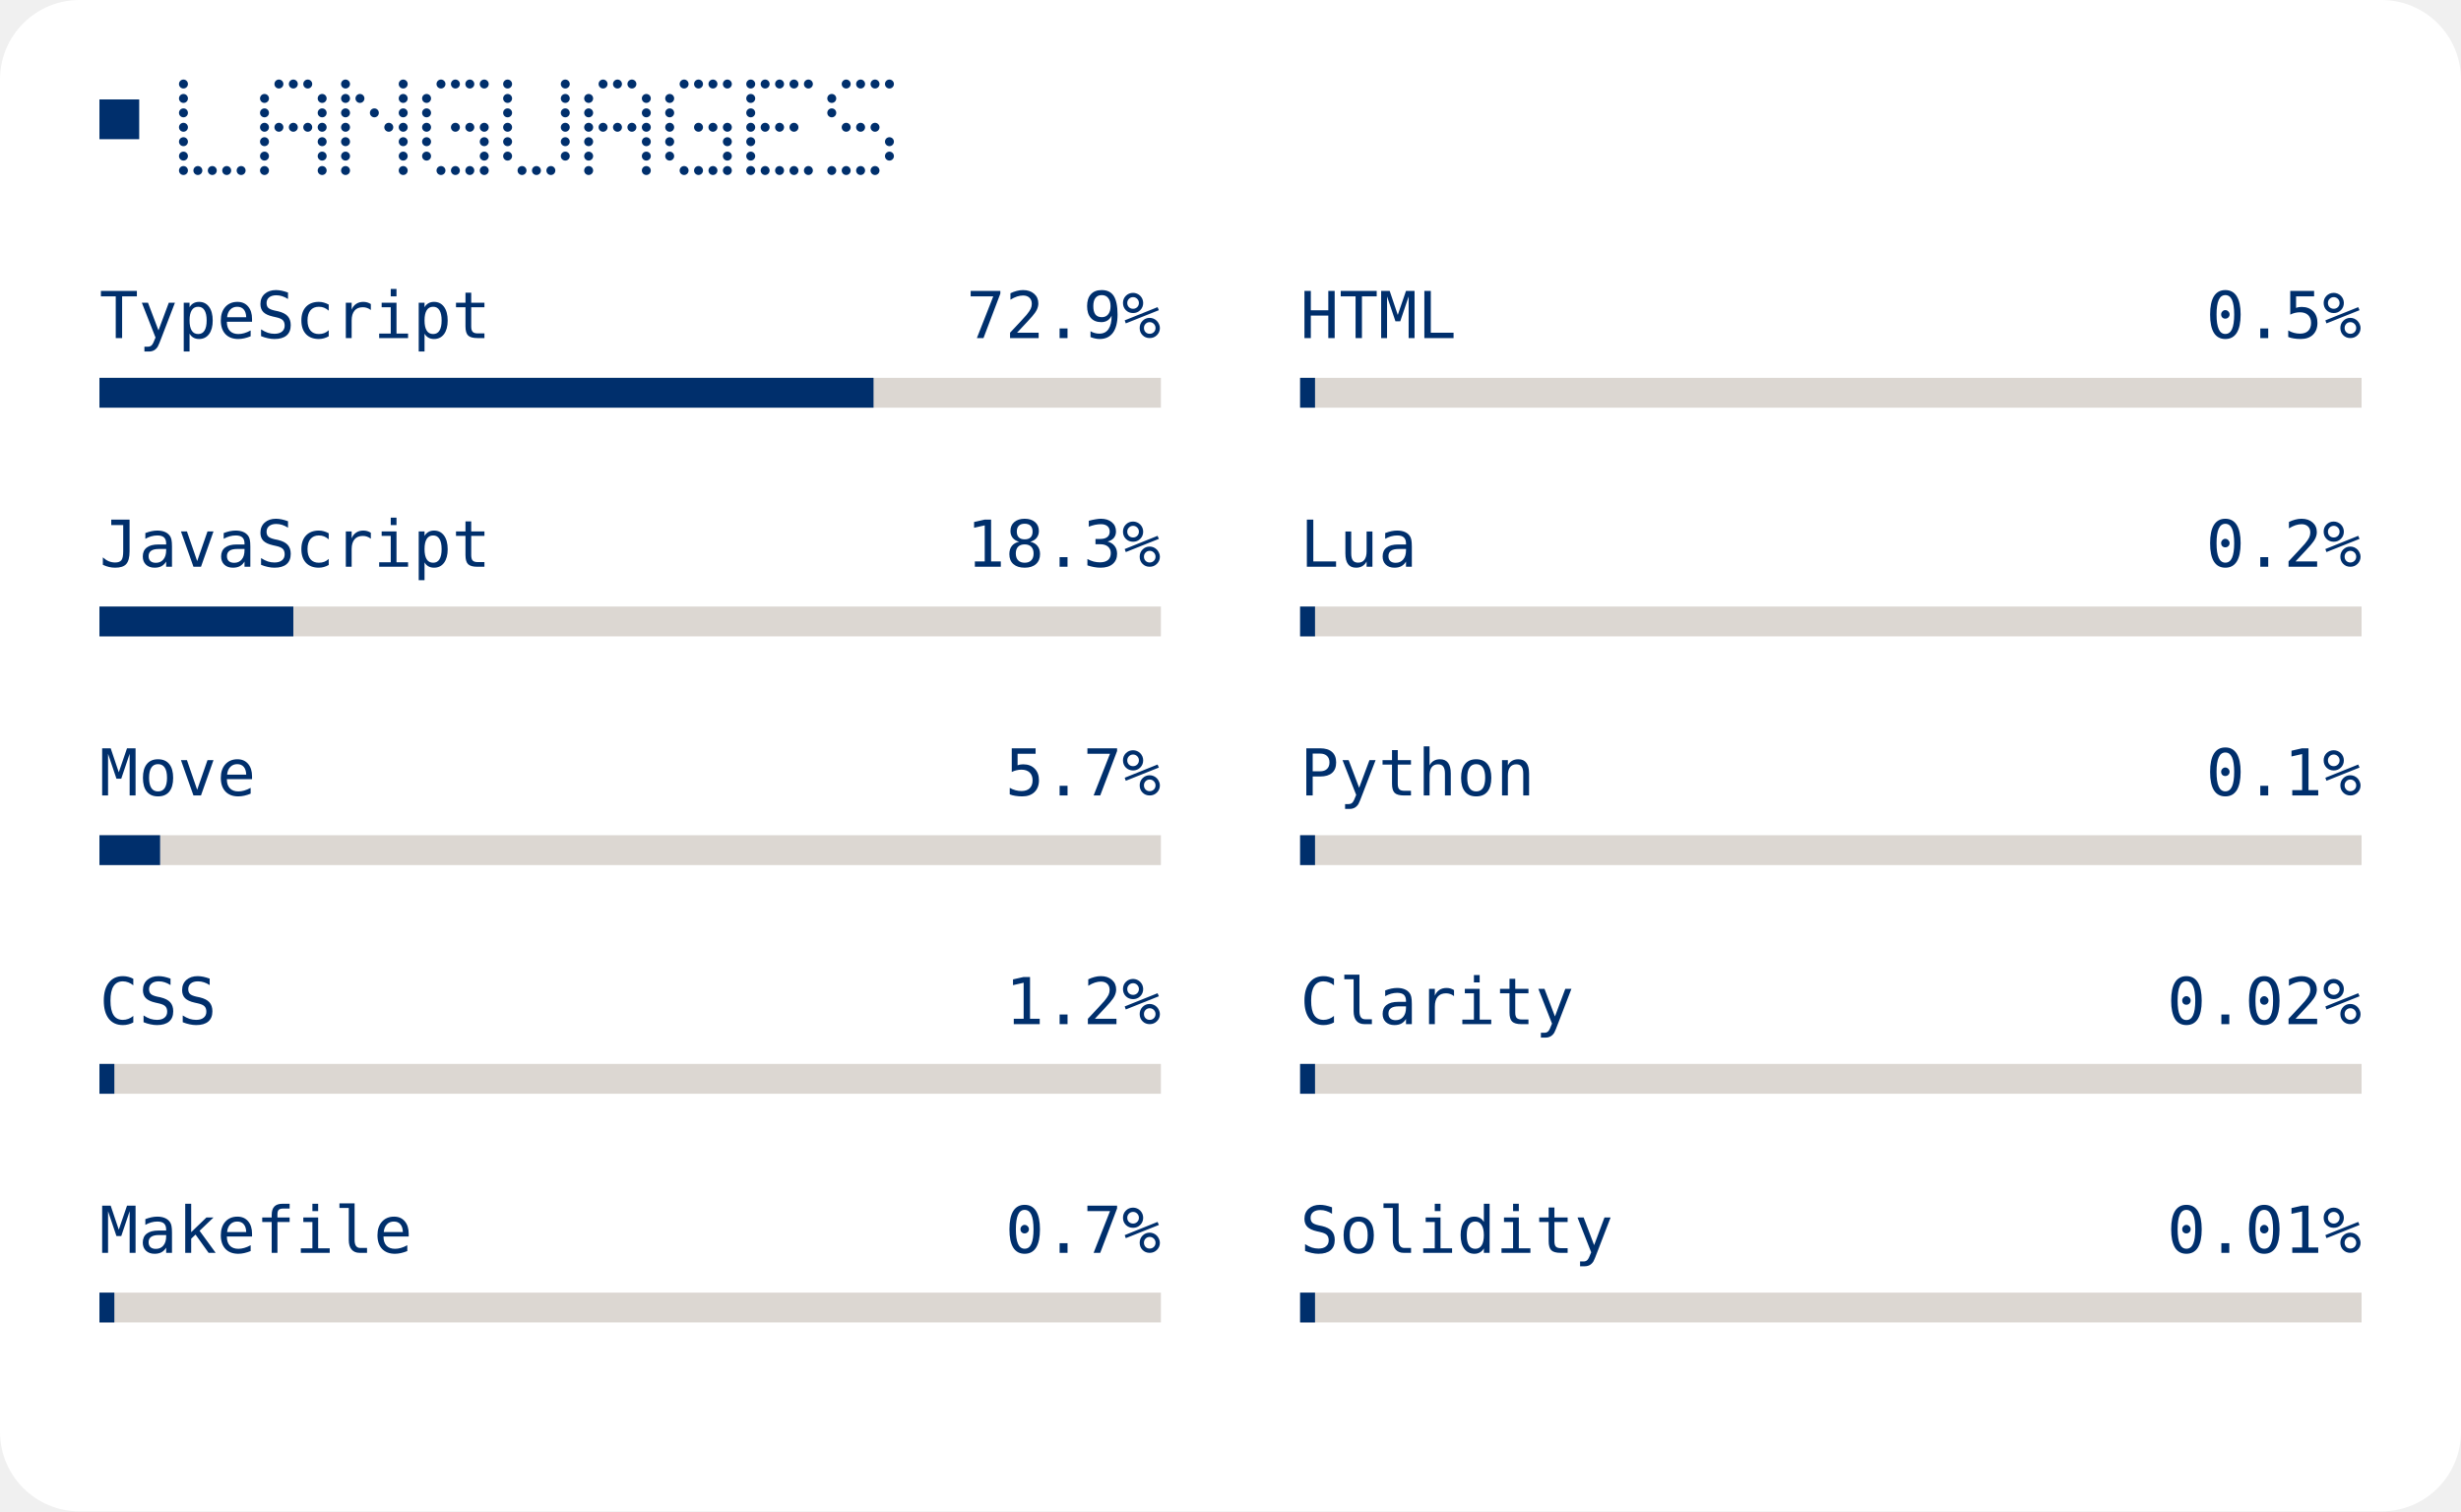
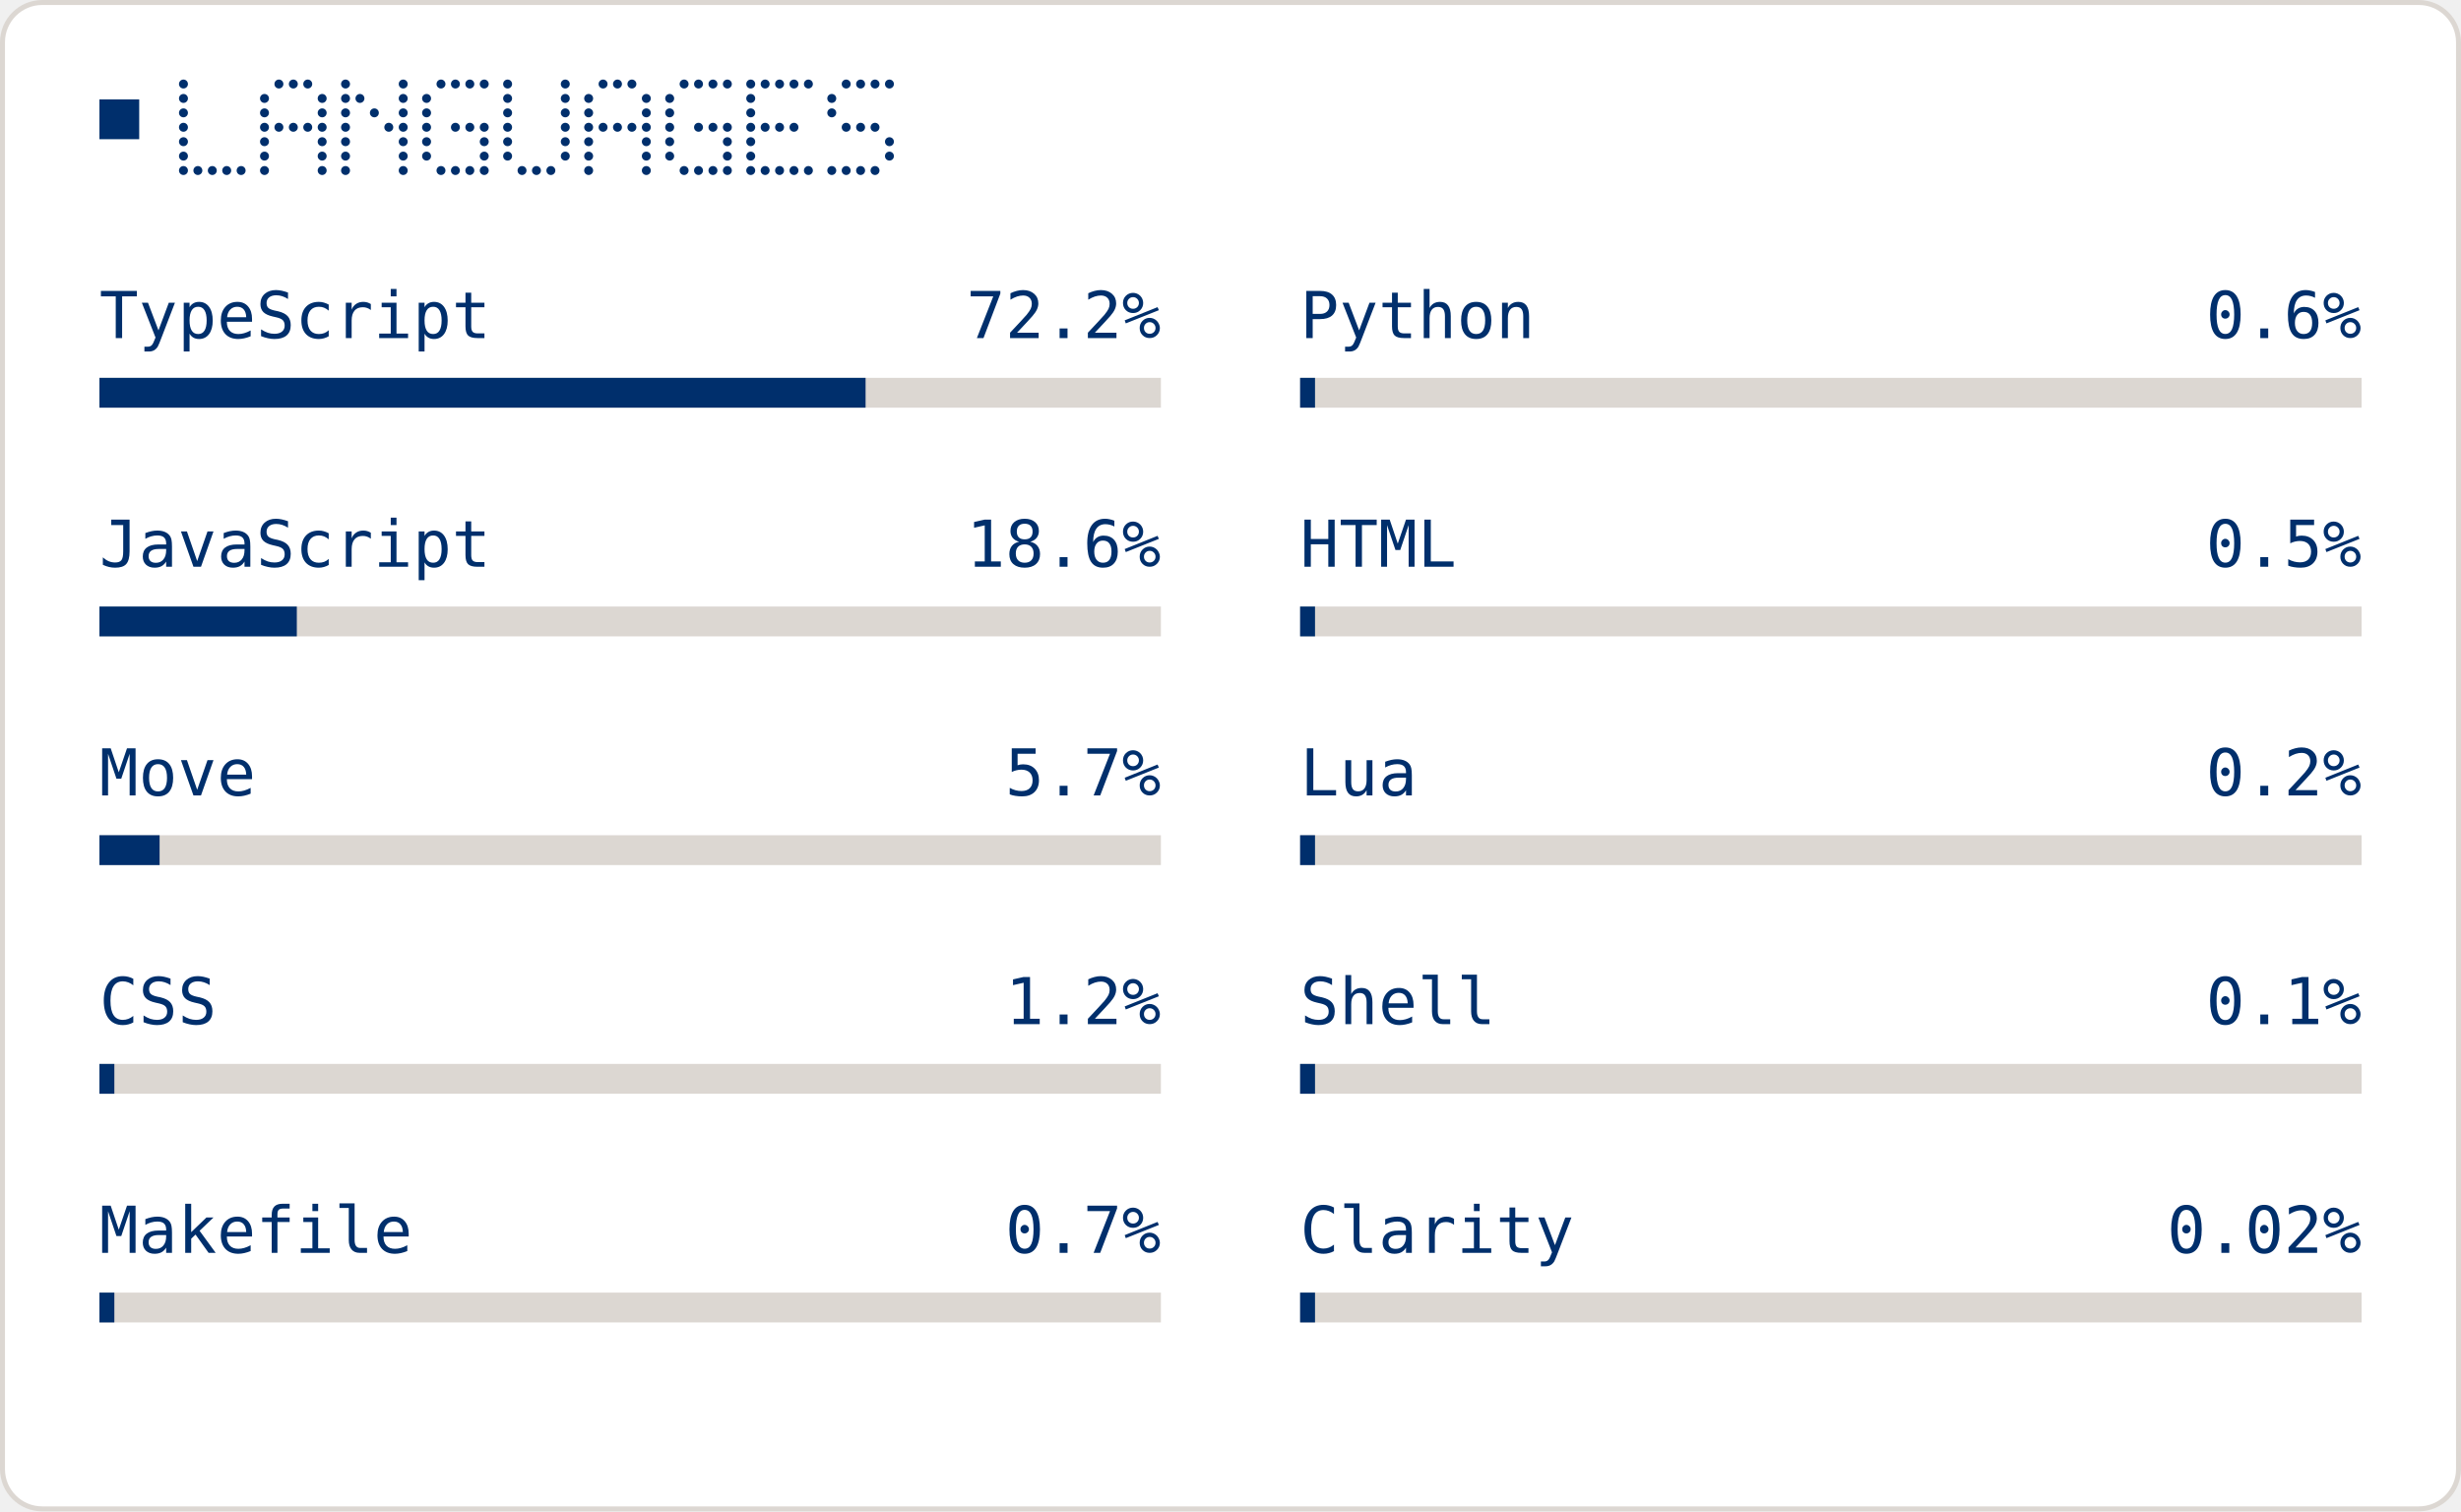
<svg xmlns="http://www.w3.org/2000/svg" width="495" height="304" viewBox="0 0 495 304" role="img">
-   <rect width="495" height="304" rx="16" fill="#FFFFFF" />
+   <rect x="0.5" y="0.5" width="494" height="303" rx="8" fill="#FFFFFF" stroke="#DCD7D2" />
  <rect x="20" y="20" width="8" height="8" fill="#002F6C" />
  <circle cx="36.9" cy="16.9" r="0.90" fill="#002F6C" />
  <circle cx="36.9" cy="19.8" r="0.90" fill="#002F6C" />
  <circle cx="36.9" cy="22.7" r="0.90" fill="#002F6C" />
  <circle cx="36.9" cy="25.6" r="0.90" fill="#002F6C" />
  <circle cx="36.9" cy="28.5" r="0.90" fill="#002F6C" />
  <circle cx="36.9" cy="31.4" r="0.90" fill="#002F6C" />
  <circle cx="36.9" cy="34.3" r="0.90" fill="#002F6C" />
  <circle cx="39.8" cy="34.3" r="0.90" fill="#002F6C" />
  <circle cx="42.7" cy="34.3" r="0.90" fill="#002F6C" />
  <circle cx="45.6" cy="34.3" r="0.90" fill="#002F6C" />
  <circle cx="48.5" cy="34.3" r="0.90" fill="#002F6C" />
  <circle cx="56.1" cy="16.9" r="0.90" fill="#002F6C" />
  <circle cx="59.0" cy="16.9" r="0.90" fill="#002F6C" />
  <circle cx="61.9" cy="16.9" r="0.90" fill="#002F6C" />
  <circle cx="53.2" cy="19.8" r="0.90" fill="#002F6C" />
  <circle cx="64.8" cy="19.8" r="0.90" fill="#002F6C" />
  <circle cx="53.2" cy="22.7" r="0.90" fill="#002F6C" />
  <circle cx="64.8" cy="22.7" r="0.90" fill="#002F6C" />
  <circle cx="53.2" cy="25.6" r="0.90" fill="#002F6C" />
  <circle cx="56.1" cy="25.6" r="0.90" fill="#002F6C" />
  <circle cx="59.0" cy="25.6" r="0.90" fill="#002F6C" />
  <circle cx="61.9" cy="25.6" r="0.90" fill="#002F6C" />
  <circle cx="64.8" cy="25.6" r="0.90" fill="#002F6C" />
  <circle cx="53.2" cy="28.5" r="0.90" fill="#002F6C" />
  <circle cx="64.8" cy="28.5" r="0.90" fill="#002F6C" />
  <circle cx="53.2" cy="31.4" r="0.90" fill="#002F6C" />
  <circle cx="64.8" cy="31.4" r="0.90" fill="#002F6C" />
  <circle cx="53.2" cy="34.3" r="0.90" fill="#002F6C" />
  <circle cx="64.8" cy="34.3" r="0.90" fill="#002F6C" />
  <circle cx="69.5" cy="16.9" r="0.90" fill="#002F6C" />
  <circle cx="81.1" cy="16.9" r="0.90" fill="#002F6C" />
  <circle cx="69.5" cy="19.8" r="0.90" fill="#002F6C" />
  <circle cx="72.4" cy="19.8" r="0.90" fill="#002F6C" />
  <circle cx="81.1" cy="19.8" r="0.90" fill="#002F6C" />
  <circle cx="69.5" cy="22.7" r="0.90" fill="#002F6C" />
  <circle cx="75.3" cy="22.7" r="0.90" fill="#002F6C" />
  <circle cx="81.1" cy="22.7" r="0.90" fill="#002F6C" />
  <circle cx="69.5" cy="25.6" r="0.90" fill="#002F6C" />
  <circle cx="78.2" cy="25.6" r="0.90" fill="#002F6C" />
  <circle cx="81.1" cy="25.6" r="0.90" fill="#002F6C" />
  <circle cx="69.5" cy="28.5" r="0.90" fill="#002F6C" />
  <circle cx="81.1" cy="28.5" r="0.90" fill="#002F6C" />
  <circle cx="69.5" cy="31.4" r="0.90" fill="#002F6C" />
  <circle cx="81.1" cy="31.4" r="0.90" fill="#002F6C" />
  <circle cx="69.5" cy="34.3" r="0.90" fill="#002F6C" />
  <circle cx="81.1" cy="34.3" r="0.90" fill="#002F6C" />
  <circle cx="88.7" cy="16.9" r="0.90" fill="#002F6C" />
  <circle cx="91.6" cy="16.9" r="0.90" fill="#002F6C" />
  <circle cx="94.5" cy="16.9" r="0.90" fill="#002F6C" />
  <circle cx="97.4" cy="16.9" r="0.90" fill="#002F6C" />
  <circle cx="85.8" cy="19.8" r="0.90" fill="#002F6C" />
  <circle cx="85.8" cy="22.7" r="0.90" fill="#002F6C" />
  <circle cx="85.8" cy="25.6" r="0.90" fill="#002F6C" />
  <circle cx="91.6" cy="25.6" r="0.90" fill="#002F6C" />
  <circle cx="94.5" cy="25.6" r="0.90" fill="#002F6C" />
  <circle cx="97.4" cy="25.6" r="0.90" fill="#002F6C" />
  <circle cx="85.8" cy="28.5" r="0.90" fill="#002F6C" />
  <circle cx="97.4" cy="28.5" r="0.90" fill="#002F6C" />
  <circle cx="85.8" cy="31.4" r="0.90" fill="#002F6C" />
  <circle cx="97.4" cy="31.4" r="0.90" fill="#002F6C" />
  <circle cx="88.7" cy="34.3" r="0.90" fill="#002F6C" />
  <circle cx="91.6" cy="34.3" r="0.90" fill="#002F6C" />
  <circle cx="94.5" cy="34.3" r="0.90" fill="#002F6C" />
  <circle cx="97.4" cy="34.3" r="0.90" fill="#002F6C" />
  <circle cx="102.1" cy="16.9" r="0.90" fill="#002F6C" />
  <circle cx="113.7" cy="16.9" r="0.90" fill="#002F6C" />
  <circle cx="102.1" cy="19.8" r="0.90" fill="#002F6C" />
  <circle cx="113.7" cy="19.8" r="0.90" fill="#002F6C" />
  <circle cx="102.1" cy="22.7" r="0.90" fill="#002F6C" />
  <circle cx="113.7" cy="22.7" r="0.90" fill="#002F6C" />
  <circle cx="102.1" cy="25.6" r="0.90" fill="#002F6C" />
  <circle cx="113.7" cy="25.6" r="0.90" fill="#002F6C" />
  <circle cx="102.1" cy="28.5" r="0.90" fill="#002F6C" />
  <circle cx="113.7" cy="28.5" r="0.90" fill="#002F6C" />
  <circle cx="102.1" cy="31.4" r="0.90" fill="#002F6C" />
  <circle cx="113.7" cy="31.4" r="0.90" fill="#002F6C" />
  <circle cx="105.0" cy="34.3" r="0.90" fill="#002F6C" />
  <circle cx="107.9" cy="34.3" r="0.90" fill="#002F6C" />
  <circle cx="110.8" cy="34.3" r="0.90" fill="#002F6C" />
  <circle cx="121.3" cy="16.9" r="0.90" fill="#002F6C" />
  <circle cx="124.2" cy="16.9" r="0.90" fill="#002F6C" />
  <circle cx="127.1" cy="16.9" r="0.90" fill="#002F6C" />
  <circle cx="118.4" cy="19.8" r="0.90" fill="#002F6C" />
  <circle cx="130.0" cy="19.8" r="0.90" fill="#002F6C" />
  <circle cx="118.4" cy="22.7" r="0.90" fill="#002F6C" />
  <circle cx="130.0" cy="22.7" r="0.90" fill="#002F6C" />
  <circle cx="118.4" cy="25.6" r="0.90" fill="#002F6C" />
  <circle cx="121.3" cy="25.6" r="0.90" fill="#002F6C" />
  <circle cx="124.2" cy="25.6" r="0.90" fill="#002F6C" />
  <circle cx="127.1" cy="25.6" r="0.90" fill="#002F6C" />
  <circle cx="130.0" cy="25.6" r="0.90" fill="#002F6C" />
  <circle cx="118.4" cy="28.5" r="0.90" fill="#002F6C" />
  <circle cx="130.0" cy="28.5" r="0.90" fill="#002F6C" />
  <circle cx="118.4" cy="31.4" r="0.90" fill="#002F6C" />
  <circle cx="130.0" cy="31.4" r="0.90" fill="#002F6C" />
  <circle cx="118.4" cy="34.3" r="0.90" fill="#002F6C" />
  <circle cx="130.0" cy="34.3" r="0.90" fill="#002F6C" />
  <circle cx="137.6" cy="16.9" r="0.90" fill="#002F6C" />
  <circle cx="140.5" cy="16.9" r="0.90" fill="#002F6C" />
  <circle cx="143.4" cy="16.9" r="0.90" fill="#002F6C" />
  <circle cx="146.3" cy="16.9" r="0.90" fill="#002F6C" />
  <circle cx="134.7" cy="19.8" r="0.90" fill="#002F6C" />
  <circle cx="134.7" cy="22.7" r="0.90" fill="#002F6C" />
  <circle cx="134.7" cy="25.6" r="0.90" fill="#002F6C" />
  <circle cx="140.5" cy="25.6" r="0.90" fill="#002F6C" />
  <circle cx="143.4" cy="25.6" r="0.90" fill="#002F6C" />
  <circle cx="146.3" cy="25.6" r="0.90" fill="#002F6C" />
  <circle cx="134.7" cy="28.5" r="0.90" fill="#002F6C" />
  <circle cx="146.3" cy="28.5" r="0.90" fill="#002F6C" />
  <circle cx="134.7" cy="31.4" r="0.90" fill="#002F6C" />
  <circle cx="146.3" cy="31.4" r="0.90" fill="#002F6C" />
  <circle cx="137.6" cy="34.3" r="0.90" fill="#002F6C" />
  <circle cx="140.5" cy="34.3" r="0.90" fill="#002F6C" />
  <circle cx="143.4" cy="34.3" r="0.90" fill="#002F6C" />
  <circle cx="146.3" cy="34.3" r="0.90" fill="#002F6C" />
  <circle cx="151.0" cy="16.9" r="0.90" fill="#002F6C" />
  <circle cx="153.9" cy="16.9" r="0.90" fill="#002F6C" />
  <circle cx="156.8" cy="16.9" r="0.90" fill="#002F6C" />
  <circle cx="159.7" cy="16.9" r="0.90" fill="#002F6C" />
  <circle cx="162.6" cy="16.9" r="0.90" fill="#002F6C" />
  <circle cx="151.0" cy="19.8" r="0.90" fill="#002F6C" />
  <circle cx="151.0" cy="22.7" r="0.90" fill="#002F6C" />
  <circle cx="151.0" cy="25.6" r="0.90" fill="#002F6C" />
  <circle cx="153.9" cy="25.6" r="0.90" fill="#002F6C" />
  <circle cx="156.8" cy="25.6" r="0.90" fill="#002F6C" />
  <circle cx="159.7" cy="25.6" r="0.90" fill="#002F6C" />
  <circle cx="151.0" cy="28.5" r="0.90" fill="#002F6C" />
  <circle cx="151.0" cy="31.4" r="0.90" fill="#002F6C" />
  <circle cx="151.0" cy="34.3" r="0.90" fill="#002F6C" />
  <circle cx="153.9" cy="34.3" r="0.90" fill="#002F6C" />
  <circle cx="156.8" cy="34.3" r="0.90" fill="#002F6C" />
  <circle cx="159.7" cy="34.3" r="0.90" fill="#002F6C" />
  <circle cx="162.6" cy="34.3" r="0.90" fill="#002F6C" />
  <circle cx="170.2" cy="16.9" r="0.90" fill="#002F6C" />
  <circle cx="173.1" cy="16.9" r="0.90" fill="#002F6C" />
  <circle cx="176.0" cy="16.9" r="0.90" fill="#002F6C" />
  <circle cx="178.9" cy="16.9" r="0.90" fill="#002F6C" />
  <circle cx="167.3" cy="19.8" r="0.90" fill="#002F6C" />
  <circle cx="167.3" cy="22.7" r="0.90" fill="#002F6C" />
  <circle cx="170.2" cy="25.6" r="0.90" fill="#002F6C" />
  <circle cx="173.1" cy="25.6" r="0.90" fill="#002F6C" />
  <circle cx="176.0" cy="25.6" r="0.90" fill="#002F6C" />
  <circle cx="178.9" cy="28.5" r="0.90" fill="#002F6C" />
  <circle cx="178.9" cy="31.4" r="0.90" fill="#002F6C" />
  <circle cx="167.3" cy="34.3" r="0.90" fill="#002F6C" />
  <circle cx="170.2" cy="34.3" r="0.90" fill="#002F6C" />
  <circle cx="173.1" cy="34.3" r="0.90" fill="#002F6C" />
  <circle cx="176.0" cy="34.3" r="0.90" fill="#002F6C" />
  <text x="20.0" y="68" fill="#002F6C" text-anchor="start" font-family="ui-monospace, Geist Mono, monospace" font-size="13" letter-spacing="0.05" dominant-baseline="auto">TypeScript</text>
-   <text x="233.5" y="68" fill="#002F6C" text-anchor="end" font-family="ui-monospace, Geist Mono, monospace" font-size="13" letter-spacing="0" dominant-baseline="auto">72.9%</text>
+   <text x="233.5" y="68" fill="#002F6C" text-anchor="end" font-family="ui-monospace, Geist Mono, monospace" font-size="13" letter-spacing="0" dominant-baseline="auto">72.2%</text>
  <rect x="20.0" y="76.0" width="213.5" height="6" fill="#DCD7D2" />
-   <rect x="20.0" y="76.0" width="155.7" height="6" fill="#002F6C" />
+   <rect x="20.0" y="76.0" width="154.1" height="6" fill="#002F6C" />
  <text x="20.0" y="114" fill="#002F6C" text-anchor="start" font-family="ui-monospace, Geist Mono, monospace" font-size="13" letter-spacing="0.05" dominant-baseline="auto">JavaScript</text>
-   <text x="233.5" y="114" fill="#002F6C" text-anchor="end" font-family="ui-monospace, Geist Mono, monospace" font-size="13" letter-spacing="0" dominant-baseline="auto">18.3%</text>
+   <text x="233.5" y="114" fill="#002F6C" text-anchor="end" font-family="ui-monospace, Geist Mono, monospace" font-size="13" letter-spacing="0" dominant-baseline="auto">18.6%</text>
  <rect x="20.0" y="122.0" width="213.5" height="6" fill="#DCD7D2" />
-   <rect x="20.0" y="122.0" width="39.0" height="6" fill="#002F6C" />
+   <rect x="20.0" y="122.0" width="39.7" height="6" fill="#002F6C" />
  <text x="20.0" y="160" fill="#002F6C" text-anchor="start" font-family="ui-monospace, Geist Mono, monospace" font-size="13" letter-spacing="0.05" dominant-baseline="auto">Move</text>
  <text x="233.5" y="160" fill="#002F6C" text-anchor="end" font-family="ui-monospace, Geist Mono, monospace" font-size="13" letter-spacing="0" dominant-baseline="auto">5.7%</text>
  <rect x="20.0" y="168.0" width="213.5" height="6" fill="#DCD7D2" />
-   <rect x="20.0" y="168.0" width="12.2" height="6" fill="#002F6C" />
+   <rect x="20.0" y="168.0" width="12.1" height="6" fill="#002F6C" />
  <text x="20.0" y="206" fill="#002F6C" text-anchor="start" font-family="ui-monospace, Geist Mono, monospace" font-size="13" letter-spacing="0.05" dominant-baseline="auto">CSS</text>
  <text x="233.5" y="206" fill="#002F6C" text-anchor="end" font-family="ui-monospace, Geist Mono, monospace" font-size="13" letter-spacing="0" dominant-baseline="auto">1.2%</text>
  <rect x="20.0" y="214.0" width="213.5" height="6" fill="#DCD7D2" />
  <rect x="20.0" y="214.0" width="3.0" height="6" fill="#002F6C" />
  <text x="20.0" y="252" fill="#002F6C" text-anchor="start" font-family="ui-monospace, Geist Mono, monospace" font-size="13" letter-spacing="0.05" dominant-baseline="auto">Makefile</text>
  <text x="233.5" y="252" fill="#002F6C" text-anchor="end" font-family="ui-monospace, Geist Mono, monospace" font-size="13" letter-spacing="0" dominant-baseline="auto">0.7%</text>
  <rect x="20.0" y="260.0" width="213.5" height="6" fill="#DCD7D2" />
  <rect x="20.0" y="260.0" width="3.0" height="6" fill="#002F6C" />
-   <text x="261.5" y="68" fill="#002F6C" text-anchor="start" font-family="ui-monospace, Geist Mono, monospace" font-size="13" letter-spacing="0.05" dominant-baseline="auto">HTML</text>
-   <text x="475.0" y="68" fill="#002F6C" text-anchor="end" font-family="ui-monospace, Geist Mono, monospace" font-size="13" letter-spacing="0" dominant-baseline="auto">0.5%</text>
+   <text x="261.5" y="68" fill="#002F6C" text-anchor="start" font-family="ui-monospace, Geist Mono, monospace" font-size="13" letter-spacing="0.05" dominant-baseline="auto">Python</text>
+   <text x="475.0" y="68" fill="#002F6C" text-anchor="end" font-family="ui-monospace, Geist Mono, monospace" font-size="13" letter-spacing="0" dominant-baseline="auto">0.6%</text>
  <rect x="261.5" y="76.0" width="213.5" height="6" fill="#DCD7D2" />
  <rect x="261.5" y="76.0" width="3.0" height="6" fill="#002F6C" />
-   <text x="261.5" y="114" fill="#002F6C" text-anchor="start" font-family="ui-monospace, Geist Mono, monospace" font-size="13" letter-spacing="0.05" dominant-baseline="auto">Lua</text>
-   <text x="475.0" y="114" fill="#002F6C" text-anchor="end" font-family="ui-monospace, Geist Mono, monospace" font-size="13" letter-spacing="0" dominant-baseline="auto">0.2%</text>
+   <text x="261.5" y="114" fill="#002F6C" text-anchor="start" font-family="ui-monospace, Geist Mono, monospace" font-size="13" letter-spacing="0.05" dominant-baseline="auto">HTML</text>
+   <text x="475.0" y="114" fill="#002F6C" text-anchor="end" font-family="ui-monospace, Geist Mono, monospace" font-size="13" letter-spacing="0" dominant-baseline="auto">0.5%</text>
  <rect x="261.5" y="122.0" width="213.5" height="6" fill="#DCD7D2" />
  <rect x="261.5" y="122.0" width="3.0" height="6" fill="#002F6C" />
-   <text x="261.5" y="160" fill="#002F6C" text-anchor="start" font-family="ui-monospace, Geist Mono, monospace" font-size="13" letter-spacing="0.05" dominant-baseline="auto">Python</text>
-   <text x="475.0" y="160" fill="#002F6C" text-anchor="end" font-family="ui-monospace, Geist Mono, monospace" font-size="13" letter-spacing="0" dominant-baseline="auto">0.1%</text>
+   <text x="261.5" y="160" fill="#002F6C" text-anchor="start" font-family="ui-monospace, Geist Mono, monospace" font-size="13" letter-spacing="0.05" dominant-baseline="auto">Lua</text>
+   <text x="475.0" y="160" fill="#002F6C" text-anchor="end" font-family="ui-monospace, Geist Mono, monospace" font-size="13" letter-spacing="0" dominant-baseline="auto">0.2%</text>
  <rect x="261.5" y="168.0" width="213.5" height="6" fill="#DCD7D2" />
  <rect x="261.5" y="168.0" width="3.0" height="6" fill="#002F6C" />
-   <text x="261.5" y="206" fill="#002F6C" text-anchor="start" font-family="ui-monospace, Geist Mono, monospace" font-size="13" letter-spacing="0.05" dominant-baseline="auto">Clarity</text>
-   <text x="475.0" y="206" fill="#002F6C" text-anchor="end" font-family="ui-monospace, Geist Mono, monospace" font-size="13" letter-spacing="0" dominant-baseline="auto">0.02%</text>
+   <text x="261.5" y="206" fill="#002F6C" text-anchor="start" font-family="ui-monospace, Geist Mono, monospace" font-size="13" letter-spacing="0.05" dominant-baseline="auto">Shell</text>
+   <text x="475.0" y="206" fill="#002F6C" text-anchor="end" font-family="ui-monospace, Geist Mono, monospace" font-size="13" letter-spacing="0" dominant-baseline="auto">0.1%</text>
  <rect x="261.5" y="214.0" width="213.5" height="6" fill="#DCD7D2" />
  <rect x="261.5" y="214.0" width="3.0" height="6" fill="#002F6C" />
-   <text x="261.5" y="252" fill="#002F6C" text-anchor="start" font-family="ui-monospace, Geist Mono, monospace" font-size="13" letter-spacing="0.05" dominant-baseline="auto">Solidity</text>
-   <text x="475.0" y="252" fill="#002F6C" text-anchor="end" font-family="ui-monospace, Geist Mono, monospace" font-size="13" letter-spacing="0" dominant-baseline="auto">0.01%</text>
+   <text x="261.5" y="252" fill="#002F6C" text-anchor="start" font-family="ui-monospace, Geist Mono, monospace" font-size="13" letter-spacing="0.05" dominant-baseline="auto">Clarity</text>
+   <text x="475.0" y="252" fill="#002F6C" text-anchor="end" font-family="ui-monospace, Geist Mono, monospace" font-size="13" letter-spacing="0" dominant-baseline="auto">0.02%</text>
  <rect x="261.5" y="260.0" width="213.5" height="6" fill="#DCD7D2" />
  <rect x="261.5" y="260.0" width="3.0" height="6" fill="#002F6C" />
</svg>
